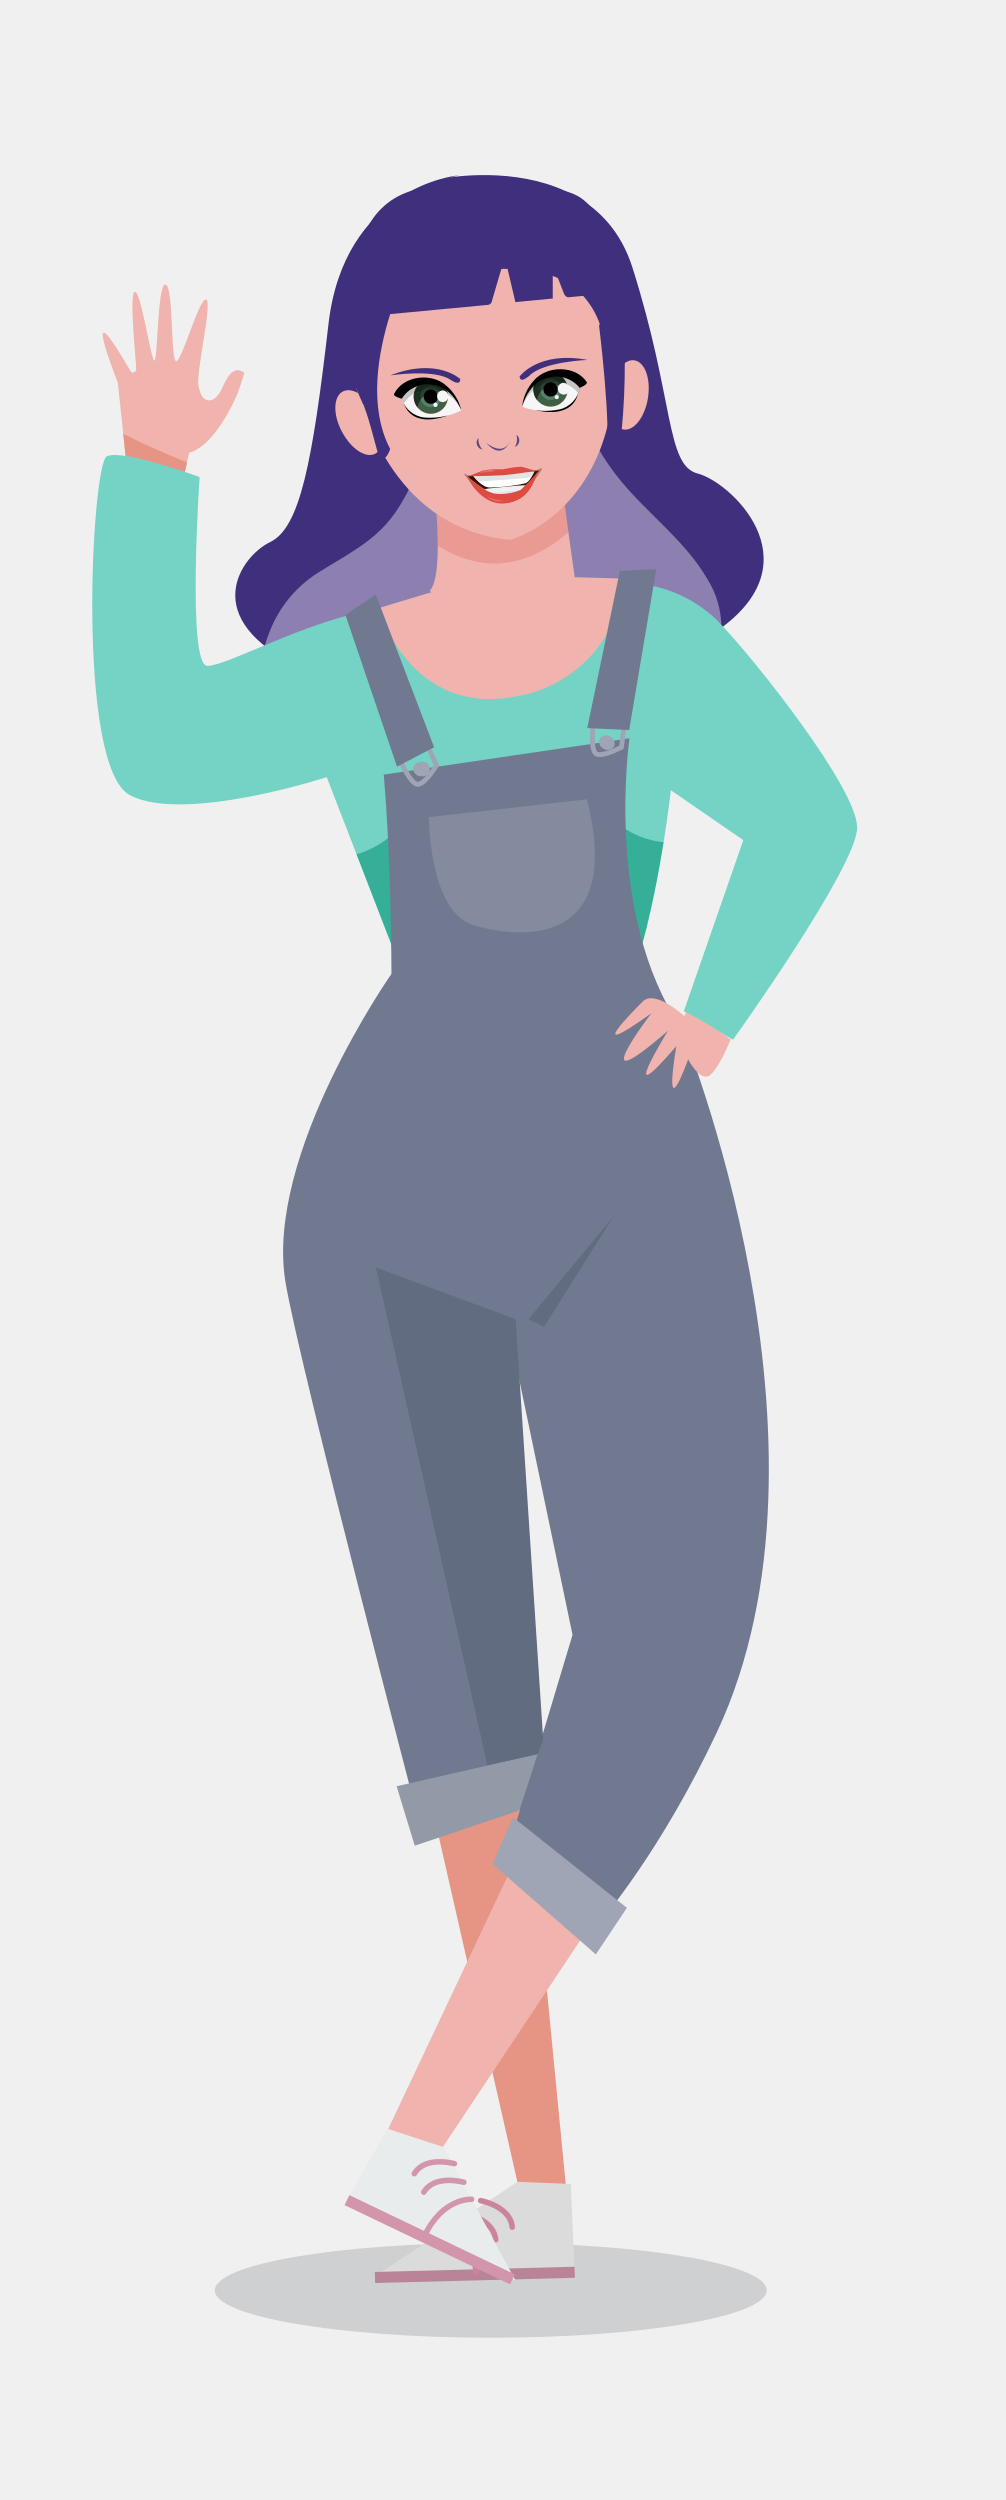
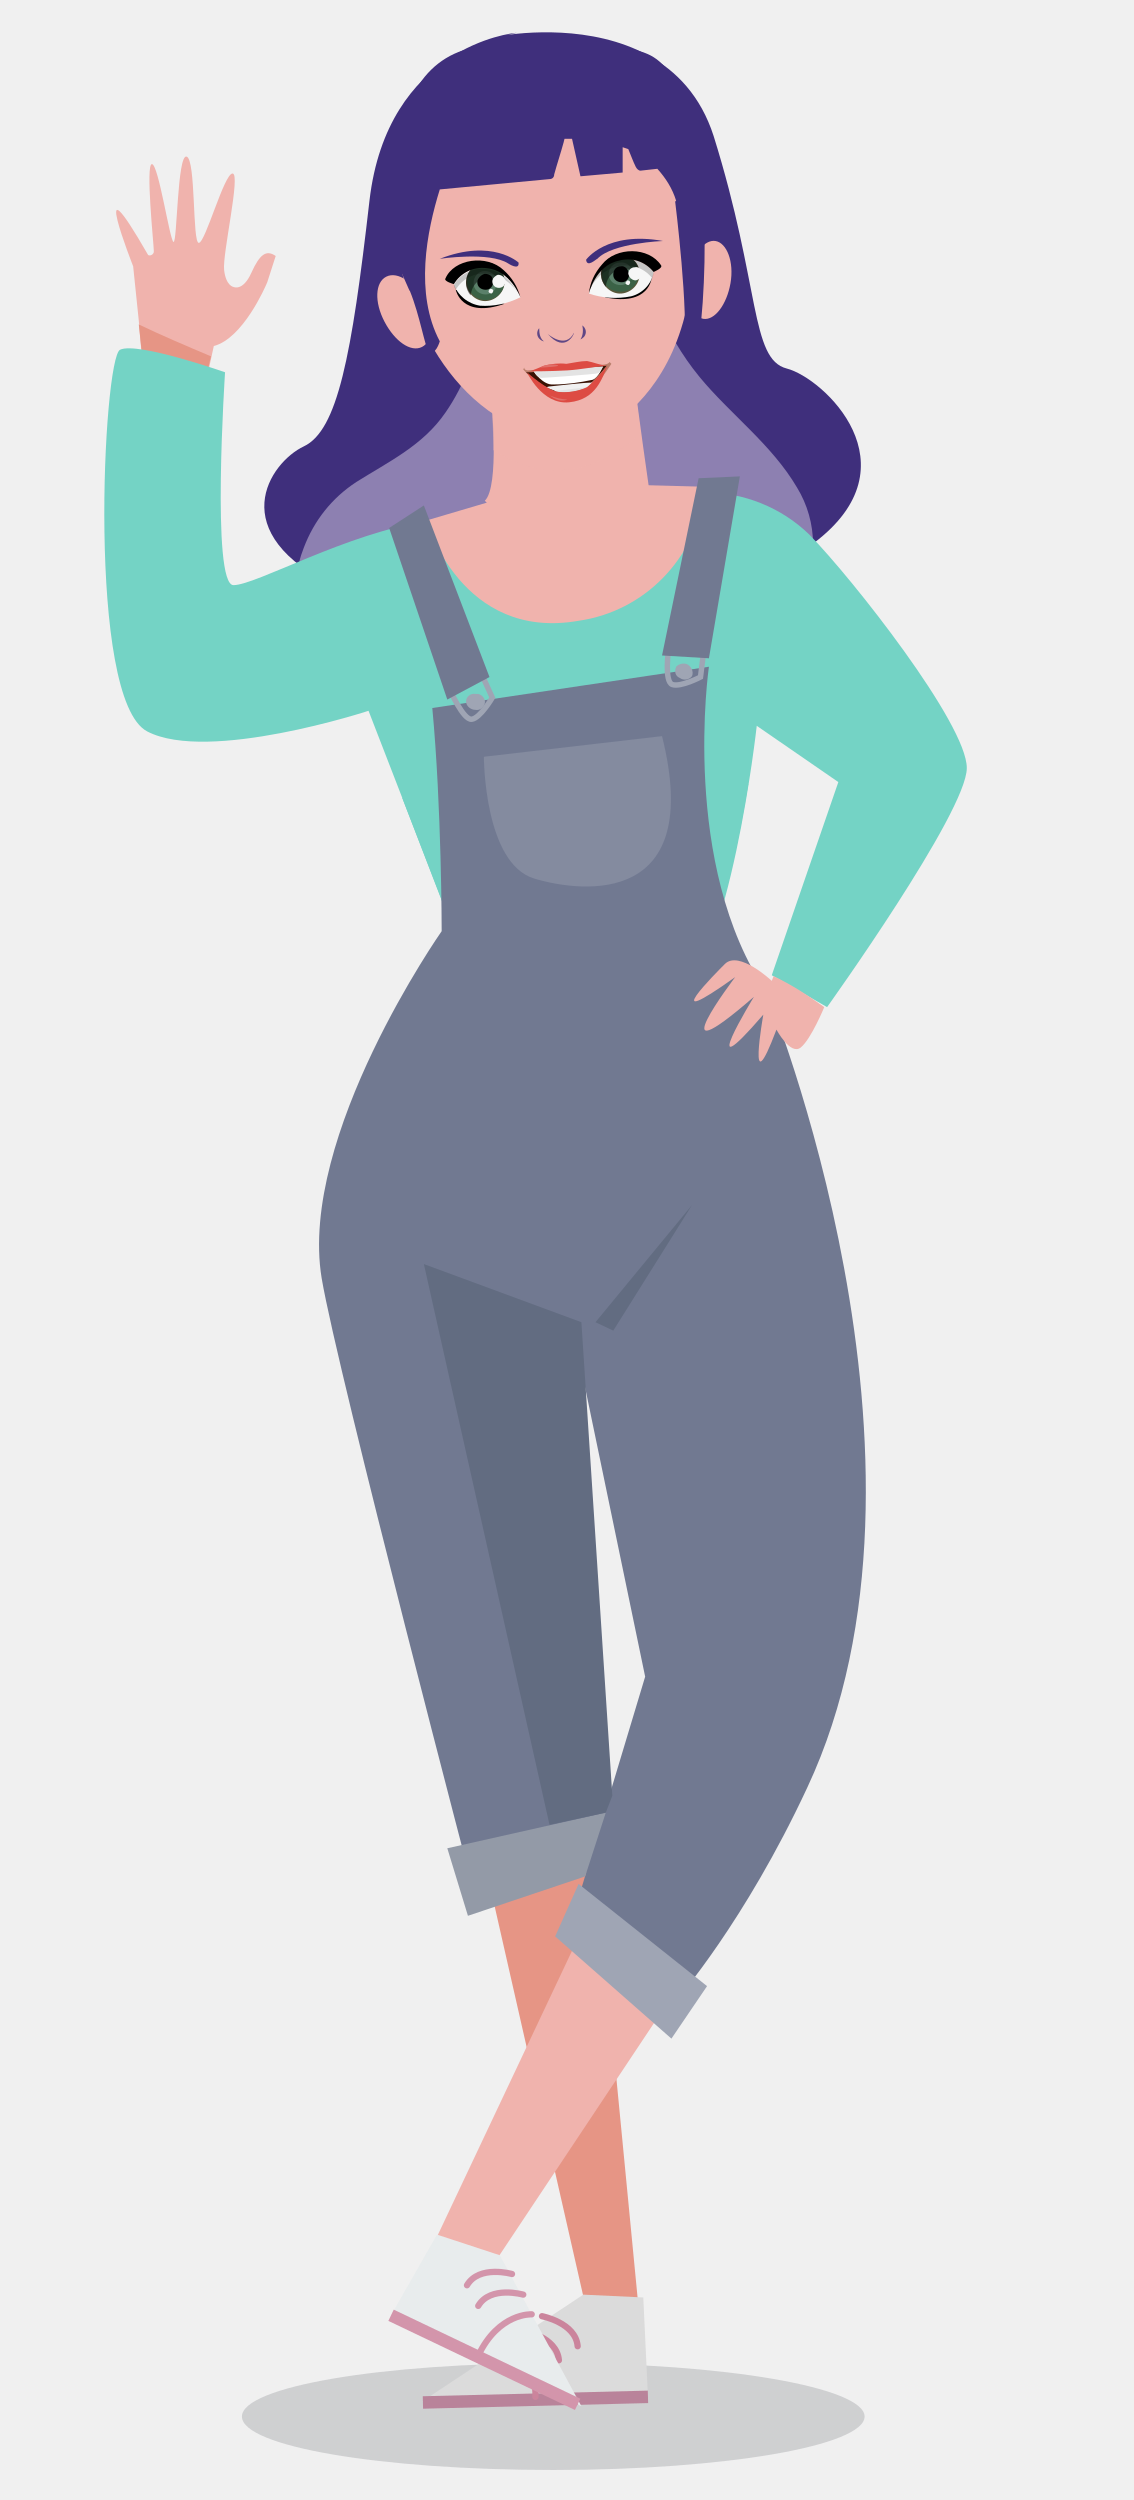
- <svg xmlns="http://www.w3.org/2000/svg" viewBox="0 0 120.88 300.55">
-   <defs>
-     <style>.cls-1{isolation:isolate;}.cls-2{fill:#3f2f7c;}.cls-3{fill:#8d80b1;}.cls-4,.cls-5{fill:#f0b3ad;}.cls-5{opacity:0.47;}.cls-13,.cls-27,.cls-28,.cls-5{mix-blend-mode:multiply;}.cls-6{opacity:0.82;}.cls-7{fill:#e69585;}.cls-8{fill:#121823;opacity:0.15;}.cls-9{fill:#dbdbdb;}.cls-10,.cls-11,.cls-17,.cls-18,.cls-20,.cls-35{fill:none;}.cls-10{stroke:#b9839a;}.cls-10,.cls-11,.cls-17,.cls-20{stroke-miterlimit:10;}.cls-10,.cls-17{stroke-width:1.33px;}.cls-11{stroke:#cb849c;}.cls-11,.cls-18{stroke-linecap:round;stroke-width:0.67px;}.cls-12,.cls-13{fill:#74d3c5;}.cls-14{fill:#717991;}.cls-15{fill:#939aa7;}.cls-16{fill:#e8eced;}.cls-17,.cls-18{stroke:#d395ab;}.cls-18{stroke-linejoin:round;}.cls-19,.cls-21{fill:#9fa5b4;}.cls-20{stroke:#9fa5b4;stroke-width:0.58px;}.cls-21{opacity:0.4;}.cls-22{fill:#626c81;}.cls-23{fill:#f6f6f6;}.cls-24{fill:#595739;}.cls-25{fill:#3b6246;}.cls-26{fill:#5b806a;}.cls-27{opacity:0.5;}.cls-28{opacity:0.2;}.cls-29{fill:#ba7f6c;}.cls-30{fill:#391204;}.cls-31{fill:#fff;}.cls-32{fill:#e3e3e3;}.cls-33{fill:#dd4b43;}.cls-34{fill:#e06f69;}.cls-36{fill:#f1f1f1;}</style>
-   </defs>
-   <g class="cls-1">
+ <svg xmlns="http://www.w3.org/2000/svg" version="1.1" id="Layer_1" x="0px" y="0px" viewBox="0 0 120.9 266.6" style="enable-background:new 0 0 120.9 266.6;" xml:space="preserve">
+   <style type="text/css">
+ 	.st0{fill:#3F2F7C;}
+ 	.st1{fill:#8D80B1;}
+ 	.st2{fill:#F0B3AD;}
+ 	.st3{opacity:0.47;fill:#F0B3AD;enable-background:new    ;}
+ 	.st4{opacity:0.82;}
+ 	.st5{fill:#E69585;}
+ 	.st6{opacity:0.15;fill:#121823;enable-background:new    ;}
+ 	.st7{fill:#DBDBDB;}
+ 	.st8{fill:none;stroke:#B9839A;stroke-width:1.33;stroke-miterlimit:10;}
+ 	.st9{fill:none;stroke:#CB849C;stroke-width:0.67;stroke-linecap:round;stroke-miterlimit:10;}
+ 	.st10{fill:#74D3C5;}
+ 	.st11{fill:#717991;}
+ 	.st12{fill:#939AA7;}
+ 	.st13{fill:#E8ECED;}
+ 	.st14{fill:none;stroke:#D395AB;stroke-width:1.33;stroke-miterlimit:10;}
+ 	.st15{fill:none;stroke:#D395AB;stroke-width:0.67;stroke-linecap:round;stroke-linejoin:round;}
+ 	.st16{fill:#9FA5B4;}
+ 	.st17{fill:none;stroke:#9FA5B4;stroke-width:0.58;stroke-miterlimit:10;}
+ 	.st18{opacity:0.4;fill:#9FA5B4;enable-background:new    ;}
+ 	.st19{fill:#626C81;}
+ 	.st20{fill:#F6F6F6;}
+ 	.st21{fill:#595739;}
+ 	.st22{fill:#3B6246;}
+ 	.st23{fill:#5B806A;}
+ 	.st24{opacity:0.5;}
+ 	.st25{opacity:0.2;}
+ 	.st26{fill:#BA7F6C;}
+ 	.st27{fill:#391204;}
+ 	.st28{fill:#FFFFFF;}
+ 	.st29{fill:#E3E3E3;}
+ 	.st30{fill:#DD4B43;}
+ 	.st31{fill:#E06F69;}
+ 	.st32{fill:none;}
+ 	.st33{fill:#F1F1F1;}
+ </style>
+   <g>
    <g id="OBJECTS">
-       <path class="cls-2" d="M83.88,56.93c-3.86-1-2.8-8.85-7.85-24.77C70.59,15,45.32,23.5,55.14,21.09c-.51,0-13.77,1.54-15.65,17.87-1.92,16.59-3.42,24.48-7,26.2s-8.79,9.2,3.59,15.07c5.68,2.69,15.75,3.66,25.45,2.76h0l.41,0,.42,0h0c9.69-1,19.39-3.85,24.45-7.58C97.82,67.21,87.75,57.92,83.88,56.93Z" />
-       <path class="cls-3" d="M74.59,57.76c-7.72-9.4-7.52-21.3-9-32.75-4.69-1.66-10.48-.61-15.27.2a69.49,69.49,0,0,1,2,15.61c.13,7-.69,14.91-4.81,20.81C45.13,65.12,41.47,66.78,38,69a14.64,14.64,0,0,0-5.61,7c-.21.53-.39,1.06-.55,1.58a19.86,19.86,0,0,0,4.26,2.67c5.68,2.69,15.75,3.66,25.45,2.76h0l.41,0,.42,0h0c9.63-1,19.25-3.81,24.34-7.5A10.9,10.9,0,0,0,85,69.55C82.34,65,77.93,61.83,74.59,57.76Z" />
-       <path class="cls-4" d="M52.36,60.26s.94,9.21-.7,10.75c0,0,3.74,4.24,10.86,3.19,0,0,5.47-1,6.81-3.18,0,0-1.62-11.06-1.76-13.43C67.57,57.59,54,55.47,52.36,60.26Z" />
-       <path class="cls-5" d="M52.63,65.61c3.25,2,6.82,2.87,10.72,1.42a15.66,15.66,0,0,0,5-3.09c-.37-2.68-.7-5.32-.76-6.35,0,0-13.62-2.12-15.21,2.67C52.36,60.26,52.63,62.92,52.63,65.61Z" />
-       <path class="cls-4" d="M73.39,36.62l-.06,0A15.84,15.84,0,0,0,56,23.83c-8.85.85-15.36,8.43-14.54,16.93a14.74,14.74,0,0,0,.82,3.6c1.33,6.33,5.67,19.29,19.06,20.54C61.32,64.9,77,60.87,73.39,36.62Z" />
-       <path class="cls-4" d="M45.24,49.76c1,2.08,1,4.23-.16,4.8s-2.91-.64-4-2.71-1-4.23.16-4.8S44.19,47.69,45.24,49.76Z" />
-       <path class="cls-4" d="M77.9,47.83c-.36,2.3-1.67,4-2.93,3.81s-2-2.22-1.63-4.52,1.67-4,2.93-3.8S78.26,45.53,77.9,47.83Z" />
-       <path class="cls-2" d="M55.32,45.56s-2.8-2.63-8.4-.43c0,0,5.31-.82,7.27.55C54.19,45.68,55.38,46.51,55.32,45.56Z" />
-       <path class="cls-2" d="M62.46,45.27s2.24-3.12,8.16-2c0,0-5.37.21-7,1.92C63.59,45.16,62.58,46.2,62.46,45.27Z" />
-       <g class="cls-6">
-         <path class="cls-2" d="M58.43,53.21s1.93,1.71,2.84-.07C61.27,53.14,60.33,55.43,58.43,53.21Z" />
-         <path class="cls-2" d="M57.52,52.64A.85.85,0,0,0,58,54.05,1.83,1.83,0,0,1,57.52,52.64Z" />
-         <path class="cls-2" d="M62.08,52.26a.85.85,0,0,1-.19,1.48A1.84,1.84,0,0,0,62.08,52.26Z" />
+       <path class="st0" d="M83.9,39.3c-3.9-1-2.8-8.8-7.8-24.8C70.6-2.6,45.3,5.9,55.1,3.5c-0.5,0-13.8,1.5-15.7,17.9    c-1.9,16.6-3.4,24.5-7,26.2c-3.6,1.7-8.8,9.2,3.6,15.1c5.7,2.7,15.8,3.7,25.5,2.8l0,0h0.4h0.4l0,0c9.7-1,19.4-3.9,24.5-7.6    C97.8,49.6,87.8,40.3,83.9,39.3z" />
+       <path class="st1" d="M74.6,40.2c-7.7-9.4-7.5-21.3-9-32.8c-4.7-1.7-10.5-0.6-15.3,0.2c1.3,5.1,1.9,10.3,2,15.6    c0.1,7-0.7,14.9-4.8,20.8c-2.4,3.5-6,5.2-9.5,7.4c-2.6,1.7-4.5,4.1-5.6,7c-0.2,0.5-0.4,1.1-0.5,1.6c1.3,1.1,2.7,2,4.3,2.7    c5.7,2.7,15.8,3.7,25.5,2.8l0,0H62h0.4l0,0c9.6-1,19.2-3.8,24.3-7.5c0-2.1-0.6-4.2-1.7-6C82.3,47.4,77.9,44.2,74.6,40.2z" />
+       <path class="st2" d="M52.4,42.7c0,0,0.9,9.2-0.7,10.7c0,0,3.7,4.2,10.9,3.2c0,0,5.5-1,6.8-3.2c0,0-1.6-11.1-1.8-13.4    C67.6,40,54,37.9,52.4,42.7z" />
+       <path class="st3" d="M52.6,48c3.2,2,6.8,2.9,10.7,1.4c1.8-0.7,3.5-1.8,5-3.1C68,43.7,67.7,41,67.6,40c0,0-13.6-2.1-15.2,2.7    C52.4,42.7,52.6,45.3,52.6,48z" />
+       <path class="st2" d="M73.4,19L73.4,19C71.8,10.9,64.2,5.3,56,6.2c-8.8,0.9-15.4,8.4-14.5,16.9c0.1,1.2,0.4,2.4,0.8,3.6    c1.3,6.3,5.7,19.3,19.1,20.5C61.3,47.3,77,43.3,73.4,19z" />
+       <path class="st2" d="M45.2,32.2c1,2.1,1,4.2-0.2,4.8s-2.9-0.6-4-2.7s-1-4.2,0.2-4.8S44.2,30.1,45.2,32.2z" />
+       <path class="st2" d="M77.9,30.2c-0.4,2.3-1.7,4-2.9,3.8s-2-2.2-1.6-4.5s1.7-4,2.9-3.8S78.3,27.9,77.9,30.2z" />
+       <path class="st0" d="M55.3,28c0,0-2.8-2.6-8.4-0.4c0,0,5.3-0.8,7.3,0.5C54.2,28.1,55.4,28.9,55.3,28z" />
+       <path class="st0" d="M62.5,27.7c0,0,2.2-3.1,8.2-2c0,0-5.4,0.2-7,1.9C63.6,27.6,62.6,28.6,62.5,27.7z" />
+       <g class="st4">
+         <path class="st0" d="M58.4,35.6c0,0,1.9,1.7,2.8-0.1C61.3,35.5,60.3,37.8,58.4,35.6z" />
+         <path class="st0" d="M57.5,35c-0.3,0.3-0.3,0.9,0.1,1.2c0.1,0.1,0.3,0.2,0.4,0.2C57.6,36.1,57.5,35.6,57.5,35z" />
+         <path class="st0" d="M62.1,34.7c0.4,0.3,0.5,0.8,0.2,1.2c-0.1,0.1-0.2,0.2-0.4,0.3C62.2,35.7,62.2,35.2,62.1,34.7z" />
      </g>
-       <path class="cls-2" d="M73.88,35.2l.89-.09A16.58,16.58,0,0,0,72,26.31c-1.49-2.46-2.73-3.25-5.64-3.6-2.15-.26-4.37-1.41-6.52-.92a9.28,9.28,0,0,0-1.63.77,1.37,1.37,0,0,1-.7.22,23.15,23.15,0,0,0-6.33-.16,8.65,8.65,0,0,0-6.58,4,15.3,15.3,0,0,0-1.36,2.56c-.57,1.42-1,1.25-1.15,2.71-4.52,8.77.68,14.78.68,14.78-.09-.41,1,2.34.91,1.93,1.07,2.75,1.61,6,2,6.38.66.73,1.23-1,1.23-1-2.67-5.07-1.43-11.7,0-16.22l11.68-1.1a.55.55,0,0,0,.55-.49c.33-1.14.68-2.27,1-3.41l.14-.44.74,0c.32,1.33.63,2.66.94,4l4.49-.43c0-.92,0-1.82,0-2.72l.62.25c.26.65.5,1.29.75,1.93.07.17.32.4.47.39l1.82-.17a10.17,10.17,0,0,1,2,3.39l-.09.17s1.49,12,.87,15.92c0,0,.5.91,1.17.18s1.23-9.1,1-13.47C75.3,40,74.47,37.77,73.88,35.2Z" />
-       <path class="cls-4" d="M15.43,57.78s-.26-2-.65-6L14.16,46s-5-12.65,1.63-1.23a.45.45,0,0,0,.59-.47c0-.62-.91-9.19-.16-9.21s1.9,8.11,2.33,8.26.36-9.38,1.35-9.14.59,9.18,1.28,9.21S23.88,36,24.75,36s-1.15,8.58-.9,10.28,1,1.8,1,1.8,1,.49,1.87-1.46,1.57-2.55,2.65-1.81a26.36,26.36,0,0,1-.93,2.77c-.21.46-2.59,6-5.7,6.85L21.7,59Z" />
-       <path class="cls-7" d="M14.82,52.16c.37,3.75.61,5.62.61,5.62L21.7,59l.79-3.41C19.89,54.55,17.33,53.42,14.82,52.16Z" />
-       <path class="cls-8" d="M92.17,275.34c0,3.15-14.85,5.7-33.17,5.7s-33.18-2.55-33.18-5.7,14.85-5.7,33.18-5.7S92.17,272.19,92.17,275.34Z" />
-       <polygon class="cls-7" points="63.02 211.05 68.02 262.68 62.33 262.88 51.03 213.25 63.02 211.05" />
-       <polygon class="cls-9" points="68.62 262.56 69.09 273.17 45 273.71 62.21 262.3 68.62 262.56" />
-       <line class="cls-10" x1="45.08" y1="273.8" x2="69.09" y2="273.17" />
-       <path class="cls-4" d="M55.32,70.16,43.85,73.6l-.52.23S45.43,88.49,61,85.12,78.61,69.66,78.61,69.66l-15.08-.42Z" />
-       <path class="cls-11" d="M54.05,267.5a6.55,6.55,0,0,1,3.13,5.69" />
-       <path class="cls-11" d="M55.79,266.07s3.57.66,3.8,3.19" />
-       <path class="cls-11" d="M57.78,264.56s3.58.67,3.8,3.19" />
-       <path class="cls-12" d="M45.5,73.21S49.24,86,61.68,83.79A15.74,15.74,0,0,0,75.05,70.1a15.86,15.86,0,0,1,11.2,4.51c4.55,4.7,16.8,20.21,16.8,24.88S88.12,125,88.12,125l-5.91-3.43L89.36,101,80.65,95s-2.8,25.51-9,29.86-20.22,0-20.22,0L39.28,93.43S22.17,99,15.64,95.61,11,55.79,12.84,54.86,24,57.35,24,57.35s-1.55,22.7.93,22.7S37.11,74.45,45.5,73.21Z" />
-       <path class="cls-13" d="M71.26,95c-7.06.75-14.11,1.14-21.17,1.3a11.37,11.37,0,0,1-7.23,6.41l8.55,22.14s14,4.36,20.22,0c4.24-3,6.89-15.76,8.15-23.6A10.33,10.33,0,0,1,71.26,95Z" />
-       <path class="cls-14" d="M46.13,93.12l29.55-4.36s-3.11,21.15,6.22,34.84c0,0,20.52,50.08,4.27,84.68-6.74,14.36-13.92,22.63-13.92,22.63l-11.5-7.46,8.08-26.91L62.3,165.28l3.42,51.33-14.93,4S36,164.23,34.31,154.08c-2.49-15.24,12.75-37,12.75-37S47.06,103.69,46.13,93.12Z" />
-       <polygon class="cls-15" points="47.68 214.74 64.63 210.88 62.44 217.66 49.86 221.89 47.68 214.74" />
-       <polygon class="cls-4" points="62.98 221.42 45.07 259.33 50.78 261.81 71.48 230.68 62.98 221.42" />
-       <polygon class="cls-16" points="46.56 255.91 41.71 264.5 61.99 274.2 53.34 258.13 46.56 255.91" />
-       <line class="cls-17" x1="41.71" y1="264.5" x2="61.61" y2="274.03" />
-       <path class="cls-18" d="M56.69,264.4s-3.46-.23-5.65,4.39" />
-       <path class="cls-18" d="M55.76,262.35s-3.5-1-4.81,1.19" />
-       <path class="cls-18" d="M54.63,260.12s-3.51-1-4.82,1.2" />
-       <polygon class="cls-19" points="61.68 218.47 75.36 229.36 71.63 234.96 59.19 224.07 61.68 218.47" />
-       <path class="cls-20" d="M48,91.17s1.36,3.23,2.27,3.12S52.48,92,52.48,92l-1-2.17" />
-       <polygon class="cls-14" points="41.52 73.91 45.18 71.49 52.19 89.83 47.73 92.17 41.52 73.91" />
-       <path class="cls-19" d="M49.67,92.45a.93.93,0,0,0,1,.87.88.88,0,1,0,0-1.74A.93.93,0,0,0,49.67,92.45Z" />
-       <path class="cls-20" d="M71.35,86.8s-.47,3.48.37,3.85,3-.83,3-.83L75,87.45" />
-       <polygon class="cls-14" points="74.52 68.64 78.9 68.41 75.64 87.77 70.6 87.53 74.52 68.64" />
-       <path class="cls-19" d="M72.13,88.75A.92.92,0,0,0,72.54,90a.92.92,0,0,0,1.28-.25,1,1,0,0,0-1.69-1Z" />
-       <path class="cls-21" d="M70.56,96.09l-19,2.15s0,11.4,5.4,13S75.08,114.08,70.56,96.09Z" />
-       <path class="cls-4" d="M82.49,121.69l-.23.47s-3.5-3.27-5-1.75c-.81.81-7.58,7.58,1.05,1.4,0,0-8.63,11.31,2,2.1,0,0-6.54,10.61,1,1.86,0,0-1.78,10.15,1.42,1.59,0,0,1.46,2.82,2.63,1.89s2.48-4.3,2.48-4.3A39.73,39.73,0,0,0,82.49,121.69Z" />
-       <polygon class="cls-22" points="61.99 158.59 45.19 152.37 58.58 212.21 64.63 210.88 65.3 209.08 61.99 158.59" />
-       <polygon class="cls-22" points="63.54 158.59 73.81 146.15 65.41 159.52 63.54 158.59" />
-       <path d="M69.49,47.21s-.25,3.14-5,2.12Z" />
-       <path class="cls-23" d="M62.77,48.92s.7-3,3.2-3.53a3.62,3.62,0,0,1,3.72,1.24,3.19,3.19,0,0,1-2.44,2.59A8.34,8.34,0,0,1,62.77,48.92Z" />
-       <path class="cls-24" d="M68.25,46.7a2.06,2.06,0,1,1-2.19-1.93A2.06,2.06,0,0,1,68.25,46.7Z" />
-       <path class="cls-25" d="M68.12,46.61A2,2,0,1,1,66,44.77,2,2,0,0,1,68.12,46.61Z" />
-       <path class="cls-26" d="M67.45,46.75a1.26,1.26,0,1,1-1.34-1.19A1.26,1.26,0,0,1,67.45,46.75Z" />
-       <g class="cls-27">
-         <path d="M66.51,46.3a2,2,0,0,1,1.72.76,1.45,1.45,0,0,0,0-.36,2.06,2.06,0,1,0-3.66,1.42A2.05,2.05,0,0,1,66.51,46.3Z" />
+       <path class="st0" d="M73.9,17.6l0.9-0.1c-0.1-3.1-1-6.2-2.8-8.8c-1.5-2.5-2.7-3.2-5.6-3.6c-2.2-0.3-4.4-1.4-6.5-0.9    c-0.6,0.2-1.1,0.5-1.6,0.8c-0.2,0.1-0.5,0.2-0.7,0.2c-2.1-0.3-4.2-0.4-6.3-0.2c-2.7,0.2-5.1,1.7-6.6,4c-0.5,0.8-1,1.7-1.4,2.6    c-0.6,1.4-1,1.2-1.2,2.7c-4.5,8.8,0.7,14.8,0.7,14.8c-0.1-0.4,1,2.3,0.9,1.9c1.1,2.7,1.6,6,2,6.4c0.7,0.7,1.2-1,1.2-1    c-2.7-5.1-1.4-11.7,0-16.2l11.7-1.1c0.3,0,0.5-0.2,0.5-0.5c0.3-1.1,0.7-2.3,1-3.4l0.1-0.4H61c0.3,1.3,0.6,2.7,0.9,4l4.5-0.4    c0-0.9,0-1.8,0-2.7l0.6,0.2c0.3,0.7,0.5,1.3,0.8,1.9c0.1,0.2,0.3,0.4,0.5,0.4l1.8-0.2c0.9,1,1.6,2.1,2,3.4L72,21.5    c0,0,1.5,12,0.9,15.9c0,0,0.5,0.9,1.2,0.2s1.2-9.1,1-13.5C75.3,22.4,74.5,20.2,73.9,17.6z" />
+       <path class="st2" d="M15.4,40.2c0,0-0.3-2-0.6-6l-0.6-5.8c0,0-5-12.7,1.6-1.2c0.2,0.1,0.5,0,0.6-0.3c0-0.1,0-0.1,0-0.2    c0-0.6-0.9-9.2-0.2-9.2s1.9,8.1,2.3,8.3s0.4-9.4,1.4-9.1s0.6,9.2,1.3,9.2s2.7-7.4,3.6-7.4s-1.1,8.6-0.9,10.3s1,1.8,1,1.8    s1,0.5,1.9-1.5s1.6-2.5,2.6-1.8c-0.3,0.9-0.6,1.9-0.9,2.8c-0.2,0.5-2.6,6-5.7,6.8l-1,4.6L15.4,40.2z" />
+       <path class="st5" d="M14.8,34.6c0.4,3.8,0.6,5.6,0.6,5.6l6.3,1.2l0.8-3.4C19.9,36.9,17.3,35.8,14.8,34.6z" />
+       <path class="st6" d="M92.2,257.7c0,3.1-14.8,5.7-33.2,5.7s-33.2-2.5-33.2-5.7S40.7,252,59,252S92.2,254.6,92.2,257.7z" />
+       <polygon class="st5" points="63,193.4 68,245.1 62.3,245.3 51,195.6   " />
+       <polygon class="st7" points="68.6,245 69.1,255.6 45,256.1 62.2,244.7   " />
+       <line class="st8" x1="45.1" y1="256.2" x2="69.1" y2="255.6" />
+       <path class="st2" d="M55.3,52.6L43.8,56l-0.5,0.2c0,0,2.1,14.7,17.7,11.3s17.6-15.5,17.6-15.5l-15.1-0.4L55.3,52.6z" />
+       <path class="st9" d="M54,249.9c2,1.2,3.2,3.4,3.1,5.7" />
+       <path class="st9" d="M55.8,248.5c0,0,3.6,0.7,3.8,3.2" />
+       <path class="st9" d="M57.8,247c0,0,3.6,0.7,3.8,3.2" />
+       <path class="st10" d="M45.5,55.6c0,0,3.7,12.8,16.2,10.6c7-1,12.5-6.6,13.4-13.7c4.2,0,8.2,1.6,11.2,4.5    c4.6,4.7,16.8,20.2,16.8,24.9s-14.9,25.5-14.9,25.5l-5.9-3.4l7.1-20.6l-8.7-6c0,0-2.8,25.5-9,29.9c-6.2,4.3-20.2,0-20.2,0    L39.3,75.8c0,0-17.1,5.6-23.6,2.2S11,38.2,12.8,37.3S24,39.7,24,39.7s-1.5,22.7,0.9,22.7S37.1,56.8,45.5,55.6z" />
+       <path class="st10" d="M71.3,77.4c-7.1,0.8-14.1,1.1-21.2,1.3c-1.3,3.1-4,5.5-7.2,6.4l8.5,22.1c0,0,14,4.4,20.2,0    c4.2-3,6.9-15.8,8.2-23.6C76,83.3,72.7,80.9,71.3,77.4z" />
+       <path class="st11" d="M46.1,75.5l29.5-4.4c0,0-3.1,21.2,6.2,34.8c0,0,20.5,50.1,4.3,84.7c-6.7,14.4-13.9,22.6-13.9,22.6l-11.5-7.5    l8.1-26.9l-6.5-31.3l3.4,51.3l-14.9,4c0,0-14.8-56.4-16.5-66.5c-2.5-15.2,12.8-37,12.8-37S47.1,86.1,46.1,75.5z" />
+       <polygon class="st12" points="47.7,197.1 64.6,193.3 62.4,200.1 49.9,204.3   " />
+       <polygon class="st2" points="63,203.8 45.1,241.7 50.8,244.2 71.5,213.1   " />
+       <polygon class="st13" points="46.6,238.3 41.7,246.9 62,256.6 53.3,240.5   " />
+       <line class="st14" x1="41.7" y1="246.9" x2="61.6" y2="256.4" />
+       <path class="st15" d="M56.7,246.8c0,0-3.5-0.2-5.7,4.4" />
+       <path class="st15" d="M55.8,244.7c0,0-3.5-1-4.8,1.2" />
+       <path class="st15" d="M54.6,242.5c0,0-3.5-1-4.8,1.2" />
+       <polygon class="st16" points="61.7,200.9 75.4,211.8 71.6,217.4 59.2,206.5   " />
+       <path class="st17" d="M48,73.6c0,0,1.4,3.2,2.3,3.1s2.2-2.3,2.2-2.3l-1-2.2" />
+       <polygon class="st11" points="41.5,56.3 45.2,53.9 52.2,72.2 47.7,74.6   " />
+       <path class="st16" d="M49.7,74.8c0,0.5,0.5,0.9,1,0.9c0,0,0,0,0,0c0.5,0.1,0.9-0.3,1-0.7c0.1-0.5-0.3-0.9-0.7-1    c-0.1,0-0.2,0-0.3,0C50.2,73.9,49.7,74.3,49.7,74.8C49.7,74.8,49.7,74.8,49.7,74.8z" />
+       <path class="st17" d="M71.3,69.2c0,0-0.5,3.5,0.4,3.8s3-0.8,3-0.8l0.3-2.4" />
+       <polygon class="st11" points="74.5,51 78.9,50.8 75.6,70.2 70.6,69.9   " />
+       <path class="st16" d="M72.1,71.1c-0.2,0.5-0.1,1,0.4,1.2c0,0,0,0,0,0c0.4,0.3,1,0.2,1.3-0.2c0,0,0,0,0,0c0.2-0.5-0.1-1.1-0.6-1.3    C72.8,70.7,72.4,70.8,72.1,71.1z" />
+       <path class="st18" d="M70.6,78.5l-19,2.2c0,0,0,11.4,5.4,13S75.1,96.5,70.6,78.5z" />
+       <path class="st2" d="M82.5,104.1l-0.2,0.5c0,0-3.5-3.3-5-1.8c-0.8,0.8-7.6,7.6,1.1,1.4c0,0-8.6,11.3,2,2.1c0,0-6.5,10.6,1,1.9    c0,0-1.8,10.1,1.4,1.6c0,0,1.5,2.8,2.6,1.9s2.5-4.3,2.5-4.3C86.1,106.1,84.4,105,82.5,104.1z" />
+       <polygon class="st19" points="62,141 45.2,134.8 58.6,194.6 64.6,193.3 65.3,191.5   " />
+       <polygon class="st19" points="63.5,141 73.8,128.5 65.4,141.9   " />
+       <path d="M69.5,29.6c0,0-0.2,3.1-5,2.1L69.5,29.6z" />
+       <path class="st20" d="M62.8,31.3c0,0,0.7-3,3.2-3.5c1.4-0.4,2.8,0.1,3.7,1.2c-0.2,1.3-1.2,2.3-2.4,2.6    C65.8,31.9,64.2,31.8,62.8,31.3z" />
+       <path class="st21" d="M68.2,29.1c0.1,1.1-0.8,2.1-1.9,2.2s-2.1-0.8-2.2-1.9c-0.1-1.1,0.8-2.1,1.9-2.2C67.2,27.1,68.2,28,68.2,29.1    C68.2,29.1,68.2,29.1,68.2,29.1z" />
+       <path class="st22" d="M68.1,29c0.1,1.1-0.7,2.1-1.8,2.1c-1.1,0.1-2.1-0.7-2.1-1.8s0.7-2.1,1.8-2.1c0,0,0,0,0,0    C67.1,27.1,68,27.9,68.1,29z" />
+       <path class="st23" d="M67.4,29.1c0,0.7-0.5,1.3-1.2,1.3S65,30,64.9,29.3c0-0.7,0.5-1.3,1.2-1.3C66.8,27.9,67.4,28.4,67.4,29.1    C67.4,29.1,67.4,29.1,67.4,29.1z" />
+       <g class="st24">
+         <path d="M66.5,28.7c0.7,0,1.3,0.2,1.7,0.8c0-0.1,0-0.2,0-0.4c-0.1-1.1-1-2-2.2-1.9c-1.1,0.1-2,1-1.9,2.2c0,0.4,0.2,0.8,0.5,1.2     C64.7,29.5,65.5,28.7,66.5,28.7z" />
      </g>
-       <path d="M67.05,46.77a.86.86,0,1,1-.91-.81A.86.86,0,0,1,67.05,46.77Z" />
-       <path class="cls-23" d="M68.48,46.68a.71.71,0,0,1-.66.76.73.73,0,0,1-.76-.67.71.71,0,0,1,.67-.75A.7.7,0,0,1,68.48,46.68Z" />
-       <path class="cls-23" d="M67.19,47.73a.25.25,0,1,1-.27-.24A.25.25,0,0,1,67.19,47.73Z" />
-       <path d="M64.15,45.78a5.5,5.5,0,0,0-1.38,3.14s.7-3,3.2-3.53a3.62,3.62,0,0,1,3.72,1.24s1-.4.85-.69C69.21,43.89,65.72,43.9,64.15,45.78Z" />
-       <g class="cls-28">
-         <path d="M65.78,46a3.61,3.61,0,0,1,3.71,1.25,1.87,1.87,0,0,1,0,.2,3.45,3.45,0,0,0,.24-.78A3.62,3.62,0,0,0,66,45.39c-2.21.45-3,2.86-3.17,3.41A4.37,4.37,0,0,1,65.78,46Z" />
+       <path d="M67.1,29.2c0,0.5-0.3,0.9-0.8,0.9c-0.5,0-0.9-0.3-0.9-0.8c0-0.5,0.3-0.9,0.8-0.9C66.6,28.3,67,28.7,67.1,29.2    C67,29.2,67,29.2,67.1,29.2z" />
+       <path class="st20" d="M68.5,29.1c0,0.4-0.3,0.7-0.7,0.8c0,0,0,0,0,0c-0.4,0-0.7-0.3-0.8-0.7c0-0.4,0.3-0.7,0.7-0.7c0,0,0,0,0,0    C68.1,28.4,68.5,28.7,68.5,29.1C68.5,29.1,68.5,29.1,68.5,29.1z" />
+       <path class="st20" d="M67.2,30.1c0,0.1-0.1,0.3-0.2,0.3c-0.1,0-0.3-0.1-0.3-0.2c0-0.1,0.1-0.2,0.2-0.3    C67.1,29.9,67.2,30,67.2,30.1C67.2,30.1,67.2,30.1,67.2,30.1z" />
+       <path d="M64.2,28.2c-0.8,0.9-1.3,2-1.4,3.1c0,0,0.7-3,3.2-3.5c1.4-0.4,2.8,0.1,3.7,1.2c0,0,1-0.4,0.8-0.7    C69.2,26.3,65.7,26.3,64.2,28.2z" />
+       <g class="st25">
+         <path d="M65.8,28.4c1.4-0.3,2.8,0.1,3.7,1.2c0,0.1,0,0.1,0,0.2c0.1-0.2,0.2-0.5,0.2-0.8c-0.9-1.1-2.3-1.6-3.7-1.3     c-2.2,0.5-3,2.9-3.2,3.4C63.3,29.8,64.4,28.8,65.8,28.4z" />
      </g>
-       <path d="M48.57,48.48s.64,3.09,5.24,1.48Z" />
-       <path class="cls-23" d="M55.46,49.34s-1.08-2.92-3.63-3.11a3.64,3.64,0,0,0-3.53,1.7,3.21,3.21,0,0,0,2.75,2.27A8.46,8.46,0,0,0,55.46,49.34Z" />
-       <path class="cls-24" d="M49.74,47.82a2.06,2.06,0,1,0,1.93-2.19A2.06,2.06,0,0,0,49.74,47.82Z" />
-       <ellipse class="cls-25" cx="51.81" cy="47.6" rx="1.96" ry="1.97" transform="translate(-2.87 3.33) rotate(-3.58)" />
-       <path class="cls-26" d="M50.54,47.77a1.26,1.26,0,1,0,1.18-1.34A1.25,1.25,0,0,0,50.54,47.77Z" />
-       <path d="M50.94,47.74a.86.86,0,1,0,.81-.91A.86.86,0,0,0,50.94,47.74Z" />
-       <g class="cls-28">
-         <path d="M52.1,46.78a3.64,3.64,0,0,0-3.53,1.7l.07.19a3.55,3.55,0,0,1-.34-.74,3.64,3.64,0,0,1,3.53-1.7c2.25.17,3.35,2.46,3.58,3A4.35,4.35,0,0,0,52.1,46.78Z" />
+       <path d="M48.6,30.9c0,0,0.6,3.1,5.2,1.5L48.6,30.9z" />
+       <path class="st20" d="M55.5,31.7c0,0-1.1-2.9-3.6-3.1c-1.4-0.2-2.8,0.5-3.5,1.7c0.4,1.2,1.5,2.1,2.8,2.3    C52.6,32.7,54.1,32.4,55.5,31.7z" />
+       <path class="st21" d="M49.7,30.2c0.1,1.1,1.1,2,2.2,1.9c1.1-0.1,2-1.1,1.9-2.2c-0.1-1.1-1-2-2.2-1.9    C50.5,28.1,49.7,29.1,49.7,30.2C49.7,30.2,49.7,30.2,49.7,30.2z" />
+       <ellipse transform="matrix(0.998 -6.244214e-02 6.244214e-02 0.998 -1.7721 3.2937)" class="st22" cx="51.8" cy="30" rx="2" ry="2" />
+       <path class="st23" d="M50.5,30.2c0,0.7,0.6,1.2,1.3,1.2c0.7,0,1.2-0.6,1.2-1.3c0-0.7-0.6-1.2-1.3-1.2C51,28.9,50.5,29.5,50.5,30.2    C50.5,30.2,50.5,30.2,50.5,30.2z" />
+       <path d="M50.9,30.1c0,0.5,0.4,0.8,0.9,0.8s0.8-0.4,0.8-0.9c0-0.5-0.4-0.8-0.9-0.8C51.3,29.3,50.9,29.7,50.9,30.1    C50.9,30.1,50.9,30.1,50.9,30.1z" />
+       <g class="st25">
+         <path d="M52.1,29.2c-1.4-0.2-2.8,0.5-3.5,1.7l0.1,0.2c-0.1-0.2-0.3-0.5-0.3-0.7c0.7-1.2,2.1-1.9,3.5-1.7c2.2,0.2,3.3,2.5,3.6,3     C54.8,30.3,53.5,29.4,52.1,29.2z" />
      </g>
-       <g class="cls-27">
-         <path d="M52.12,47.16a2.07,2.07,0,0,1,1.72.76,1.4,1.4,0,0,0,0-.36A2.06,2.06,0,1,0,50.2,49,2.07,2.07,0,0,1,52.12,47.16Z" />
+       <g class="st24">
+         <path d="M52.1,29.6c0.7,0,1.3,0.2,1.7,0.8c0-0.1,0-0.2,0-0.4c-0.1-1.1-1-2-2.2-1.9s-2,1-1.9,2.2c0,0.4,0.2,0.9,0.5,1.2     C50.3,30.4,51.1,29.6,52.1,29.6z" />
      </g>
-       <path class="cls-23" d="M53.9,47.6a.71.71,0,0,1-.67.75.71.71,0,0,1-.09-1.41A.71.71,0,0,1,53.9,47.6Z" />
-       <path class="cls-23" d="M52.61,48.65a.26.26,0,1,1-.27-.24A.26.26,0,0,1,52.61,48.65Z" />
-       <path d="M53.7,46.4a5.48,5.48,0,0,1,1.76,2.94s-1.08-2.92-3.63-3.11a3.64,3.64,0,0,0-3.53,1.7s-1.07-.26-.92-.57C48.43,45.16,51.9,44.73,53.7,46.4Z" />
-       <path class="cls-29" d="M65,56.24s-.1.3-.86.3-7.79.59-7.79.59-.39,0-.4-.26l-.13.22s2.43,2.76,3.79,2.86a5.58,5.58,0,0,0,3.2-.53,18.91,18.91,0,0,0,2.36-3Z" />
-       <path class="cls-30" d="M63.83,56.68l-7.17.56-.48,0s2.19,2,3.44,2.08a6.14,6.14,0,0,0,3-.45,15.91,15.91,0,0,0,2.21-2.31Z" />
-       <path class="cls-31" d="M56.9,57.2s1,1.47,2.07,1.41a21,21,0,0,0,4.21-.51c.61-.25,1.05-1.42,1.05-1.42Z" />
-       <path class="cls-32" d="M57.7,57.87c.38,0,5.86-.37,6.07-.5a2.51,2.51,0,0,0,.46-.69l-7.33.52S57.25,57.79,57.7,57.87Z" />
-       <path class="cls-33" d="M64.79,56.63h0l0,0C64.84,56.65,64.88,56.63,64.79,56.63Z" />
-       <path class="cls-33" d="M56.66,57.24s2,0,3.84-.11c1.54-.12,3-.41,3.33-.43l.86-.08c-.54,0-1.49-.44-2.09-.51a13.83,13.83,0,0,0-2.18.32,8.7,8.7,0,0,0-2.43.16l-1.71.69Z" />
-       <path class="cls-33" d="M56.2,57.31h0Z" />
-       <path class="cls-34" d="M57.61,56.84a2.9,2.9,0,0,1,1.73-.32C60.3,56.66,57.61,56.84,57.61,56.84Z" />
-       <path class="cls-35" d="M59.18,59.27,59,59.21Z" />
-       <path class="cls-36" d="M59.18,59.27a2.65,2.65,0,0,0,.44.09,6.14,6.14,0,0,0,3-.45,1.36,1.36,0,0,0,.29-.21l0-.05c.1-.09.22-.19.34-.31h0c-1.11,0-3.36.28-4.48.38a1.59,1.59,0,0,0-.52.13l.48.25.3.12Z" />
-       <path class="cls-36" d="M59.62,59.36a2.65,2.65,0,0,1-.44-.09A1.91,1.91,0,0,0,59.62,59.36Z" />
-       <path class="cls-36" d="M58.73,59.09l.3.12Z" />
-       <path class="cls-35" d="M59.62,59.36a2,2,0,0,1-.51-.11A2,2,0,0,0,59.62,59.36Z" />
-       <path class="cls-32" d="M59.62,59.36a6.14,6.14,0,0,0,3-.45l0,0-3.49.36h0A2,2,0,0,0,59.62,59.36Z" />
-       <path class="cls-33" d="M62.57,58.91a6.14,6.14,0,0,1-3,.45c-1.25-.06-3.44-2.08-3.44-2.08s1.59,3.5,4.54,3.24,3.52-2.63,4.06-3.91h0A15.07,15.07,0,0,1,62.57,58.91Z" />
-       <path class="cls-34" d="M60.52,60.18a5,5,0,0,1-1.83-.43C58.17,59.4,59.49,60.67,60.52,60.18Z" />
+       <path class="st20" d="M53.9,30c0,0.4-0.3,0.7-0.7,0.7c0,0,0,0,0,0c-0.4,0-0.7-0.3-0.7-0.7c0-0.3,0.3-0.6,0.6-0.7    C53.5,29.3,53.9,29.6,53.9,30C53.9,30,53.9,30,53.9,30z" />
+       <path class="st20" d="M52.6,31c0,0.1-0.1,0.3-0.2,0.3s-0.3-0.1-0.3-0.2c0-0.1,0.1-0.3,0.2-0.3c0,0,0,0,0,0    C52.5,30.8,52.6,30.9,52.6,31z" />
+       <path d="M53.7,28.8c0.9,0.8,1.5,1.8,1.8,2.9c0,0-1.1-2.9-3.6-3.1c-1.4-0.2-2.8,0.5-3.5,1.7c0,0-1.1-0.3-0.9-0.6    C48.4,27.6,51.9,27.1,53.7,28.8z" />
+       <path class="st26" d="M65,38.6c0,0-0.1,0.3-0.9,0.3s-7.8,0.6-7.8,0.6s-0.4,0-0.4-0.3l-0.1,0.2c0,0,2.4,2.8,3.8,2.9    c1.1,0.1,2.2,0,3.2-0.5c0.9-0.9,1.7-1.9,2.4-3L65,38.6z" />
+       <path class="st27" d="M63.8,39.1l-7.2,0.6h-0.5c0,0,2.2,2,3.4,2.1c1,0.1,2.1-0.1,3-0.5c0.8-0.7,1.6-1.5,2.2-2.3L63.8,39.1z" />
+       <path class="st28" d="M56.9,39.6c0,0,1,1.5,2.1,1.4c1.4,0,2.8-0.2,4.2-0.5c0.6-0.2,1.1-1.4,1.1-1.4L56.9,39.6z" />
+       <path class="st29" d="M57.7,40.3c0.4,0,5.9-0.4,6.1-0.5c0.2-0.2,0.3-0.4,0.5-0.7l-7.3,0.5C56.9,39.6,57.2,40.2,57.7,40.3z" />
+       <path class="st30" d="M64.8,39L64.8,39L64.8,39C64.8,39,64.9,39,64.8,39z" />
+       <path class="st30" d="M56.7,39.6c0,0,2,0,3.8-0.1c1.5-0.1,3-0.4,3.3-0.4l0.9-0.1c-0.5,0-1.5-0.4-2.1-0.5c-0.7,0-1.5,0.2-2.2,0.3    c-0.8-0.1-1.6,0-2.4,0.2l-1.7,0.7L56.7,39.6z" />
+       <path class="st30" d="M56.2,39.7L56.2,39.7z" />
+       <path class="st31" d="M57.6,39.2c0.5-0.3,1.1-0.4,1.7-0.3C60.3,39.1,57.6,39.2,57.6,39.2z" />
+       <path class="st32" d="M59.2,41.7L59,41.6L59.2,41.7z" />
+       <path class="st33" d="M59.2,41.7c0.1,0,0.3,0.1,0.4,0.1c1,0.1,2.1-0.1,3-0.5c0.1-0.1,0.2-0.1,0.3-0.2v0c0.1-0.1,0.2-0.2,0.3-0.3    l0,0c-1.1,0-3.4,0.3-4.5,0.4c-0.2,0-0.4,0.1-0.5,0.1l0.5,0.2l0.3,0.1L59.2,41.7z" />
+       <path class="st33" d="M59.6,41.8c-0.1,0-0.3,0-0.4-0.1C59.3,41.7,59.5,41.7,59.6,41.8z" />
+       <path class="st33" d="M58.7,41.5l0.3,0.1L58.7,41.5z" />
+       <path class="st32" d="M59.6,41.8c-0.2,0-0.3-0.1-0.5-0.1C59.3,41.7,59.4,41.7,59.6,41.8z" />
+       <path class="st29" d="M59.6,41.8c1,0.1,2.1-0.1,3-0.5l0,0l-3.5,0.4l0,0C59.3,41.7,59.5,41.7,59.6,41.8z" />
+       <path class="st30" d="M62.6,41.3c-0.9,0.4-2,0.6-3,0.5c-1.2-0.1-3.4-2.1-3.4-2.1s1.6,3.5,4.5,3.2s3.5-2.6,4.1-3.9l0,0    C64.1,39.8,63.4,40.6,62.6,41.3z" />
+       <path class="st31" d="M60.5,42.6c-0.6,0-1.3-0.2-1.8-0.4C58.2,41.8,59.5,43.1,60.5,42.6z" />
    </g>
  </g>
</svg>
